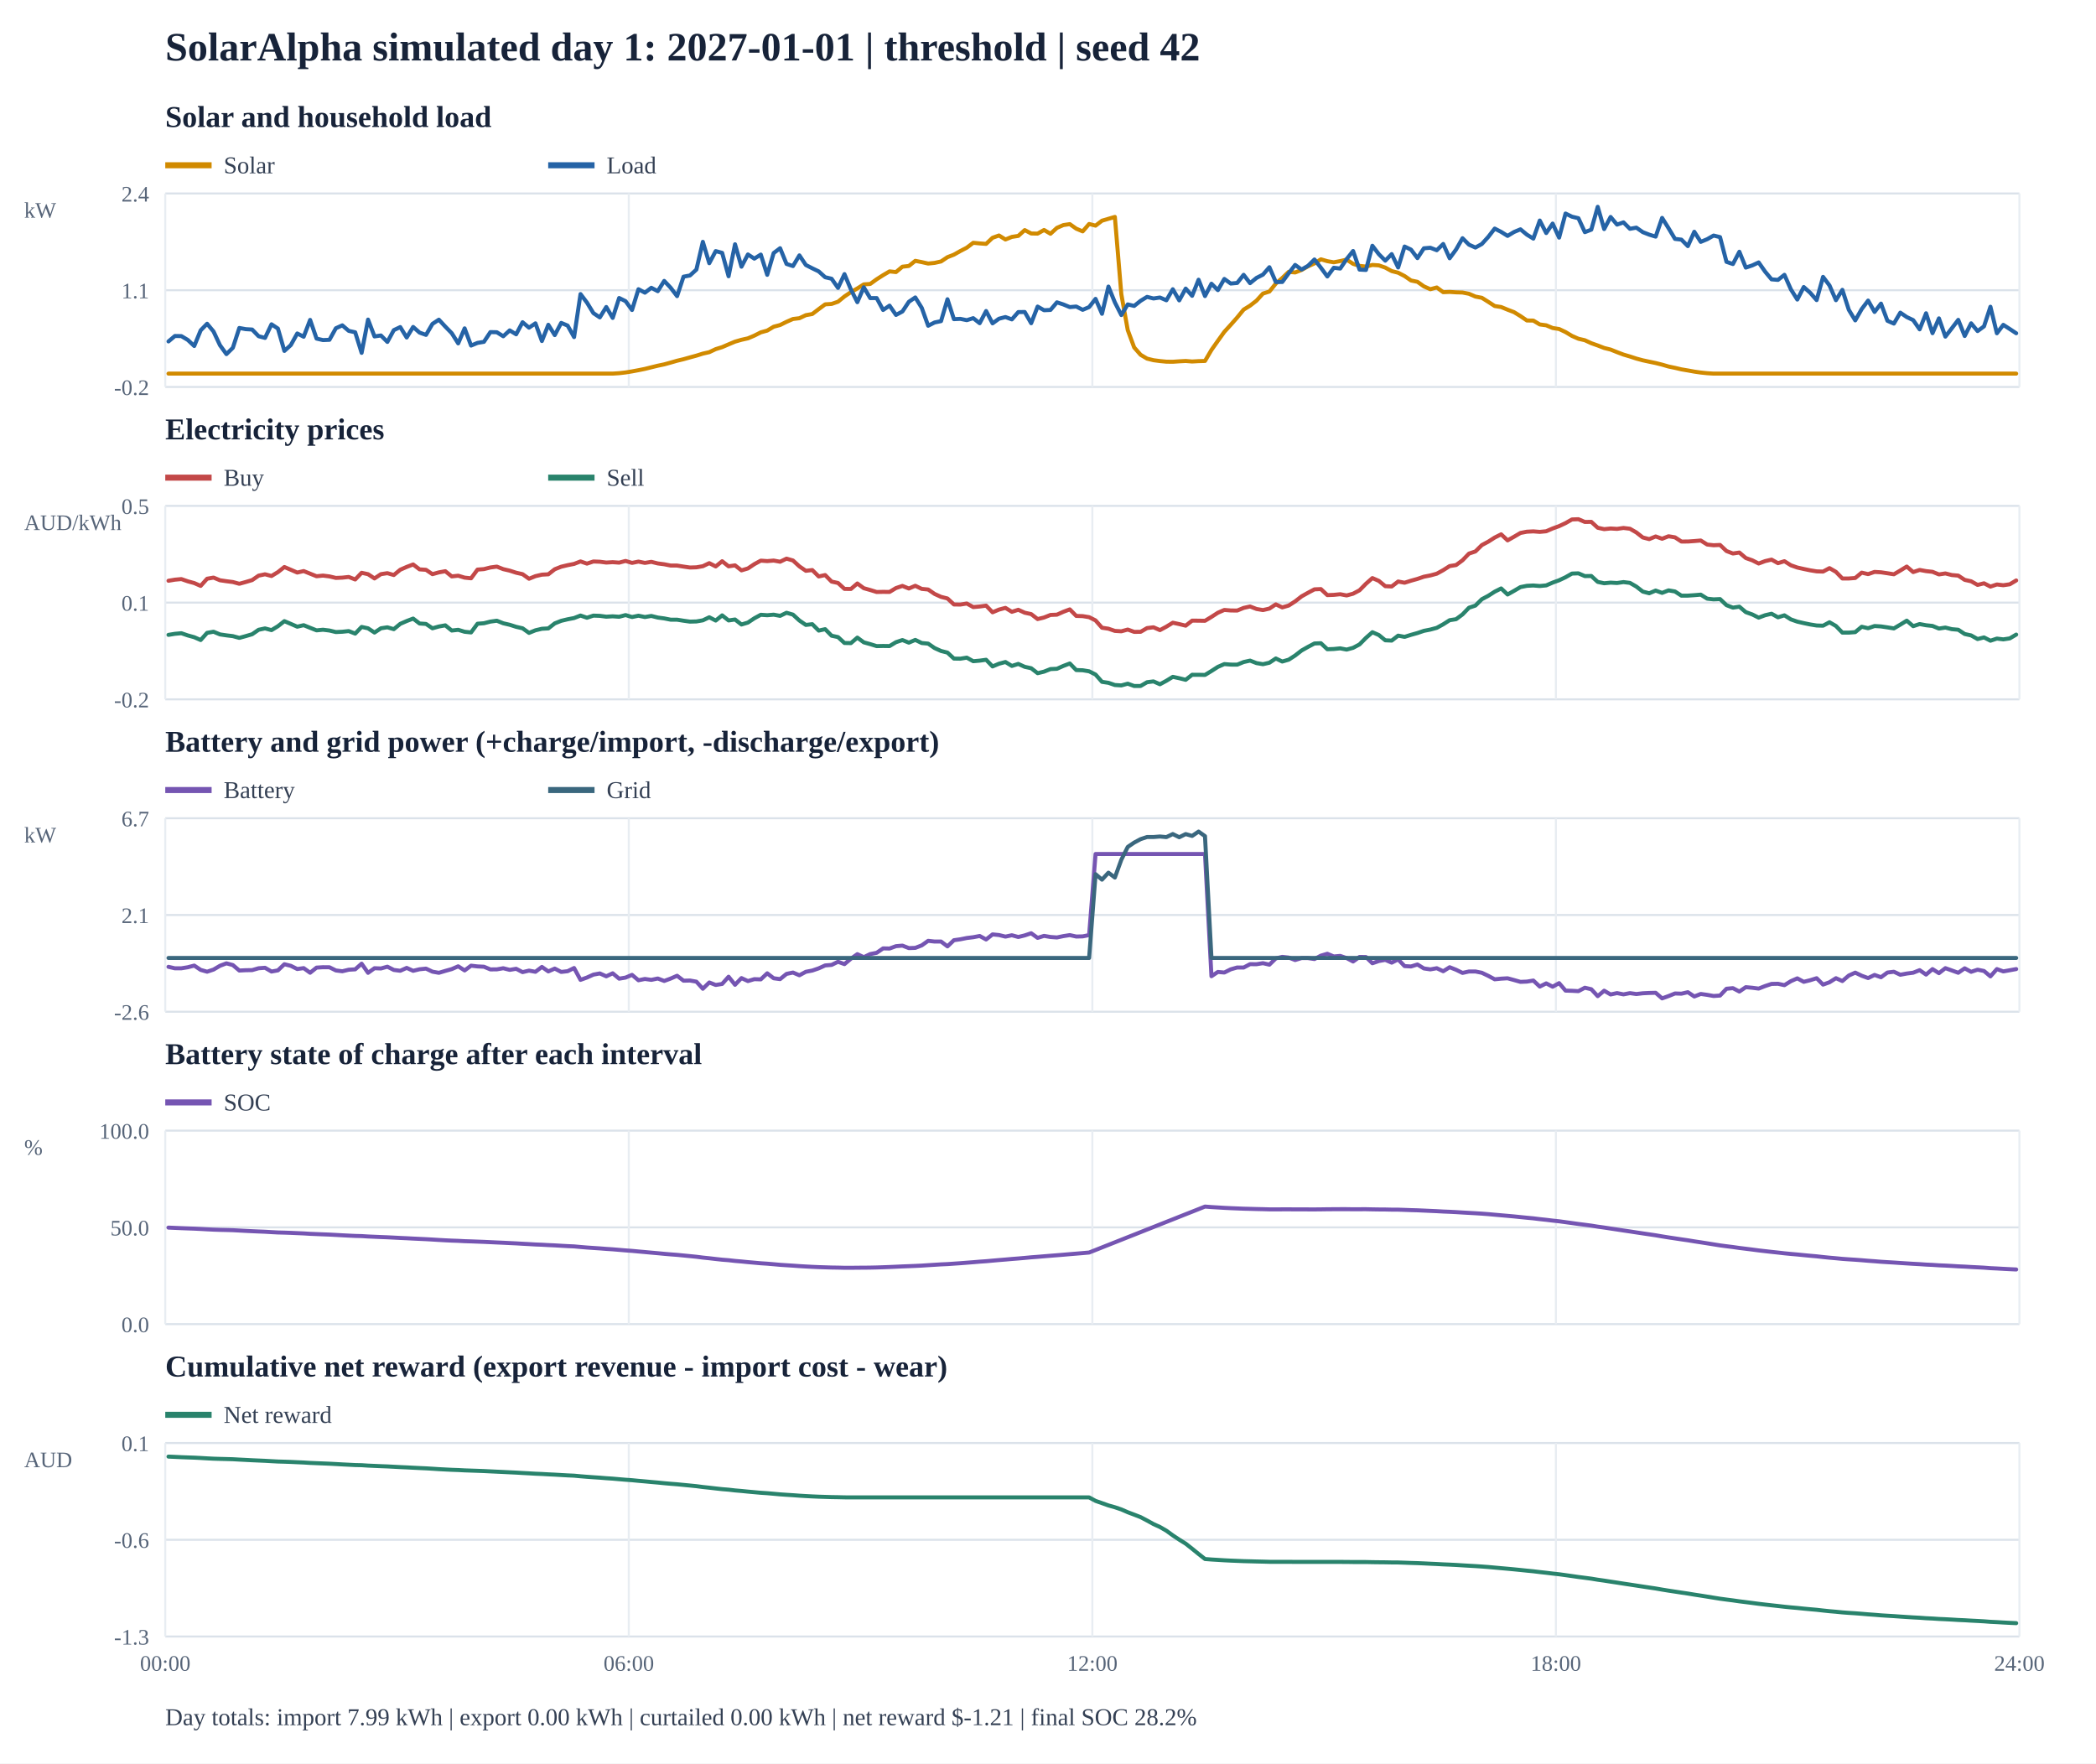
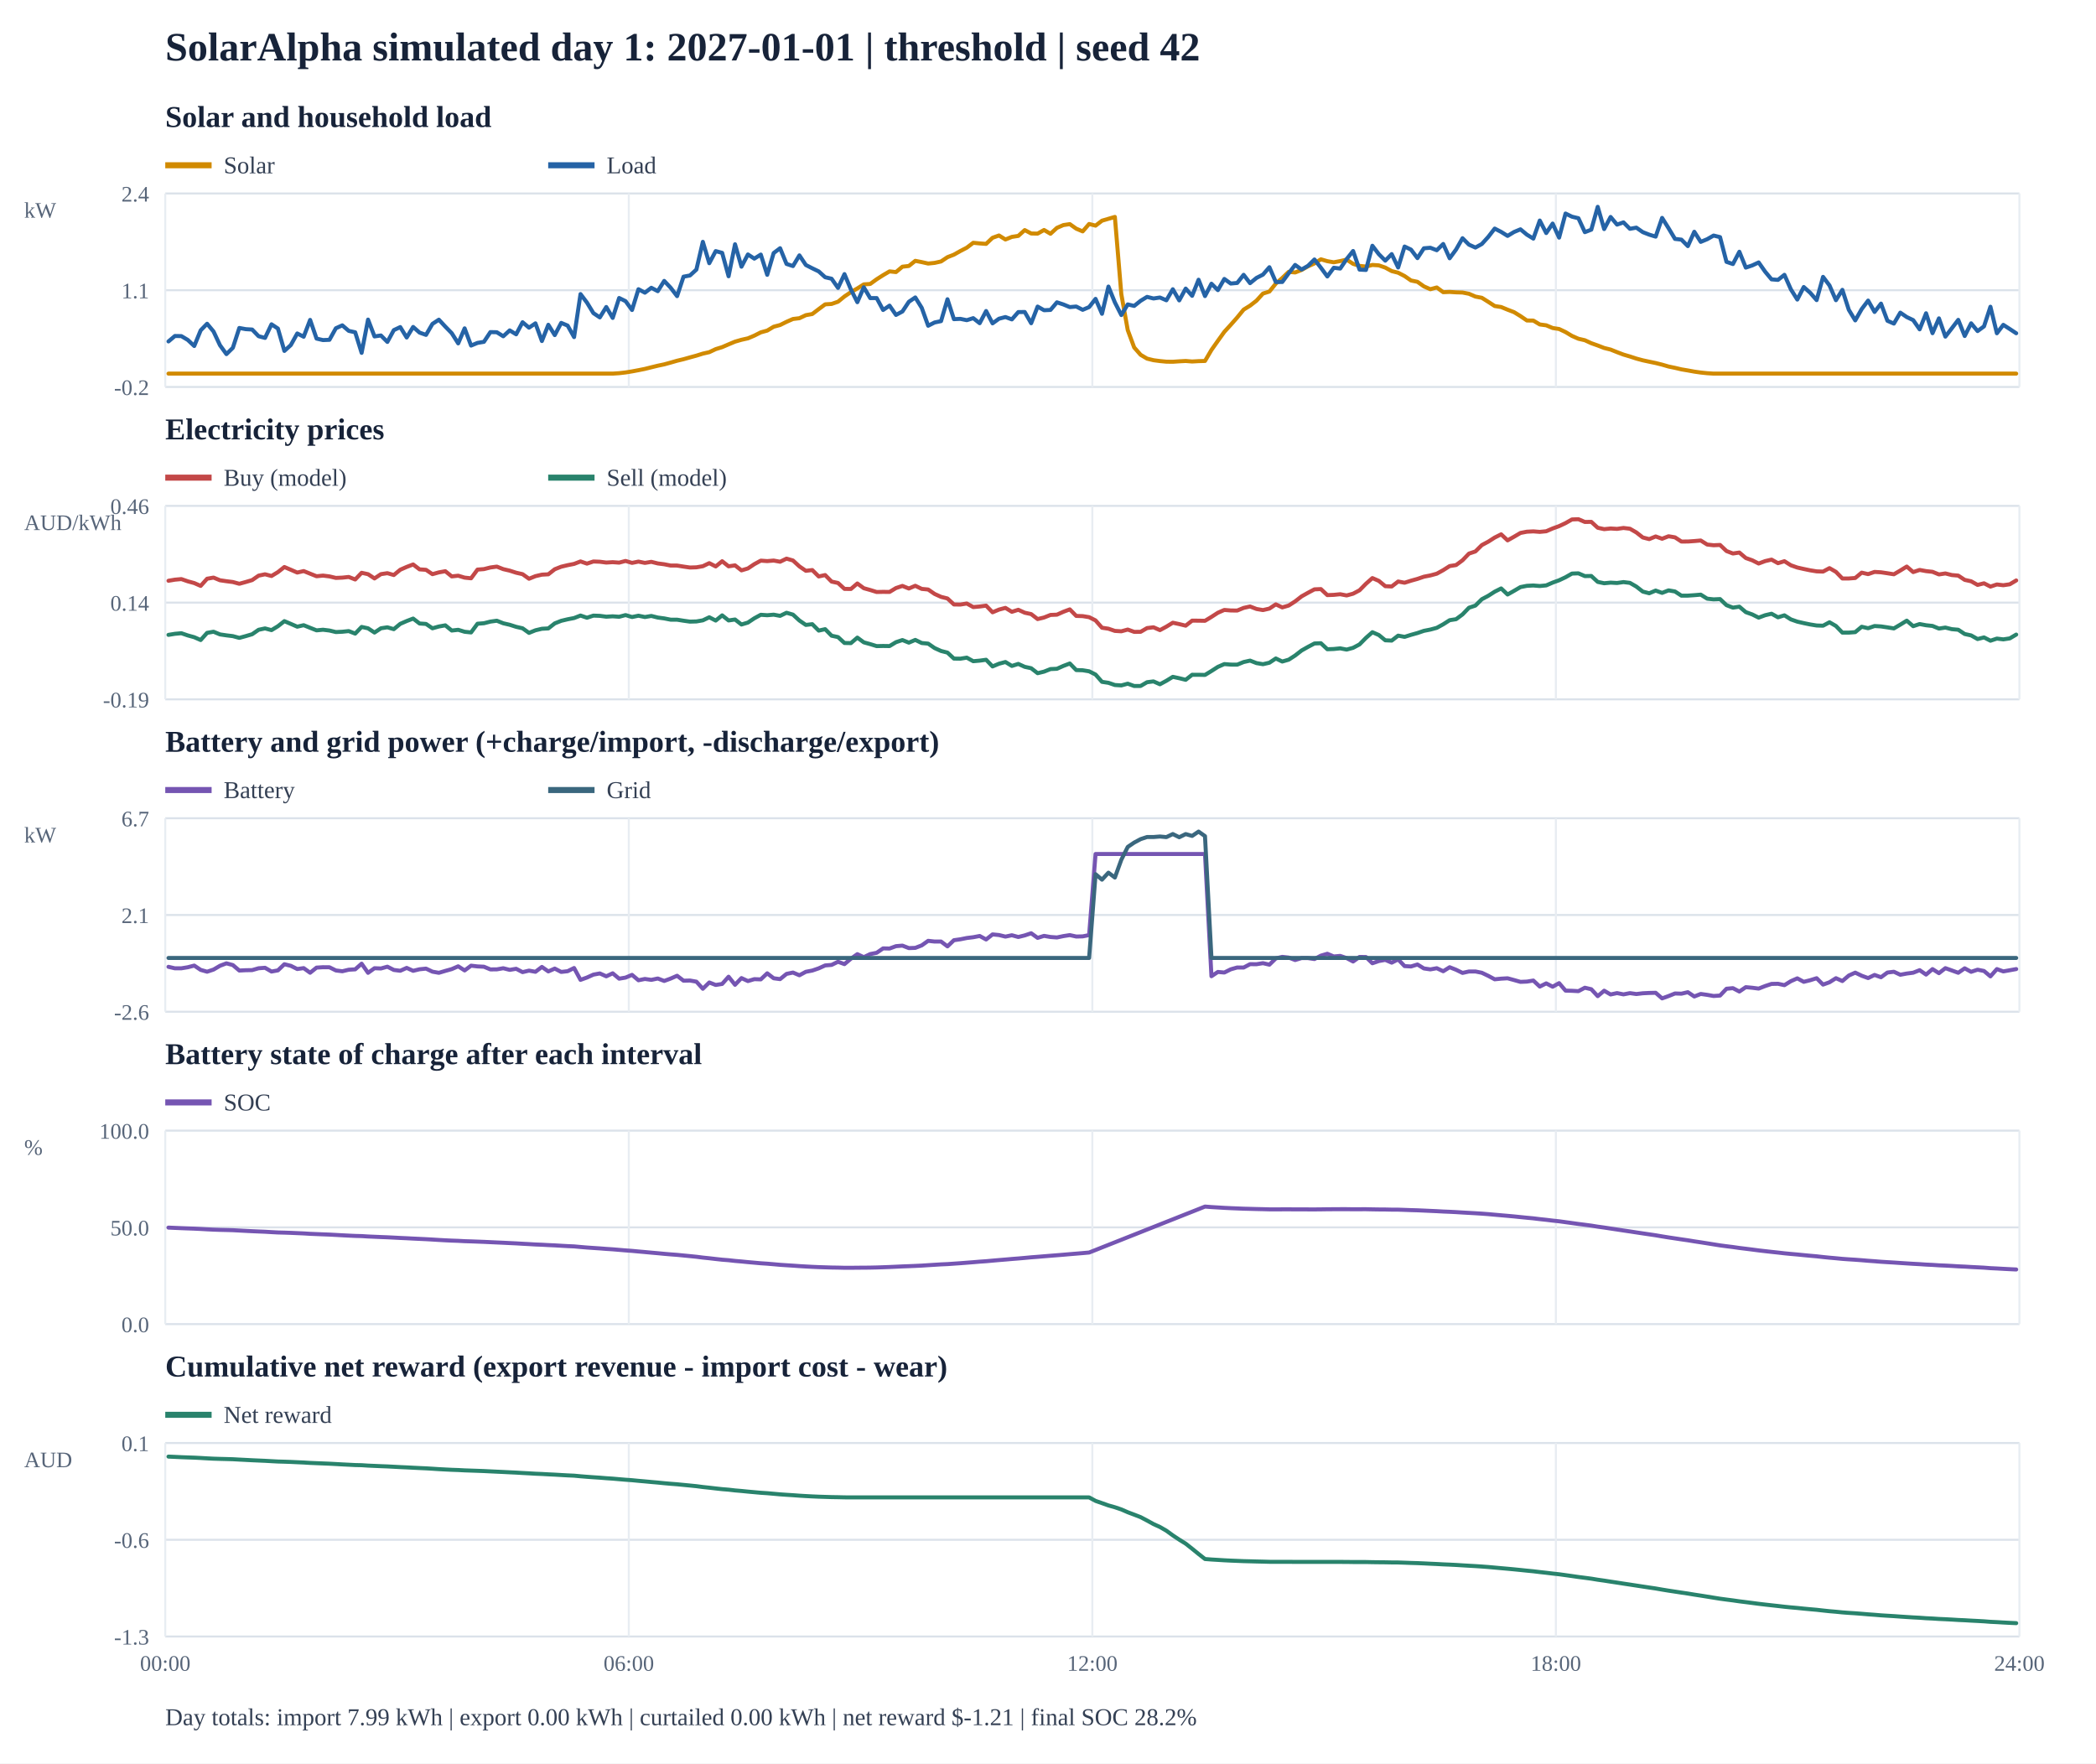
<svg xmlns="http://www.w3.org/2000/svg" viewBox="0 0 1040 875" width="1040" height="875" role="img" aria-label="One-day SolarAlpha simulation chart">
  <rect x="0" y="0" width="1040" height="875" fill="white" />
  <text x="82" y="30" font-size="20" font-weight="bold" fill="#172339">SolarAlpha simulated day 1: 2027-01-01 | threshold | seed 42</text>
  <text x="82" y="63" font-size="15" font-weight="bold" fill="#172339">Solar and household load</text>
  <line x1="82" y1="82" x2="105" y2="82" stroke="#d18a00" stroke-width="3" />
  <text x="111" y="86" font-size="12" fill="#344054">Solar</text>
  <line x1="272" y1="82" x2="295" y2="82" stroke="#2563a6" stroke-width="3" />
  <text x="301" y="86" font-size="12" fill="#344054">Load</text>
  <line x1="82" y1="96" x2="1002" y2="96" stroke="#dbe2ea" stroke-width="1" />
  <text x="74" y="100" text-anchor="end" font-size="11" fill="#576579">2.4</text>
  <line x1="82" y1="144.0" x2="1002" y2="144.0" stroke="#dbe2ea" stroke-width="1" />
  <text x="74" y="148.0" text-anchor="end" font-size="11" fill="#576579">1.1</text>
  <line x1="82" y1="192" x2="1002" y2="192" stroke="#dbe2ea" stroke-width="1" />
  <text x="74" y="196" text-anchor="end" font-size="11" fill="#576579">-0.2</text>
  <text x="12" y="108" font-size="11" fill="#576579">kW</text>
  <line x1="82.0" y1="96" x2="82.0" y2="192" stroke="#e8edf2" stroke-width="1" />
  <line x1="312.0" y1="96" x2="312.0" y2="192" stroke="#e8edf2" stroke-width="1" />
  <line x1="542.0" y1="96" x2="542.0" y2="192" stroke="#e8edf2" stroke-width="1" />
  <line x1="772.0" y1="96" x2="772.0" y2="192" stroke="#e8edf2" stroke-width="1" />
  <line x1="1002.0" y1="96" x2="1002.0" y2="192" stroke="#e8edf2" stroke-width="1" />
  <polyline points="83.60,185.38 86.79,185.38 89.99,185.38 93.18,185.38 96.38,185.38 99.57,185.38 102.76,185.38 105.96,185.38 109.15,185.38 112.35,185.38 115.54,185.38 118.74,185.38 121.93,185.38 125.12,185.38 128.32,185.38 131.51,185.38 134.71,185.38 137.90,185.38 141.10,185.38 144.29,185.38 147.49,185.38 150.68,185.38 153.88,185.38 157.07,185.38 160.26,185.38 163.46,185.38 166.65,185.38 169.85,185.38 173.04,185.38 176.24,185.38 179.43,185.38 182.62,185.38 185.82,185.38 189.01,185.38 192.21,185.38 195.40,185.38 198.60,185.38 201.79,185.38 204.99,185.38 208.18,185.38 211.38,185.38 214.57,185.38 217.76,185.38 220.96,185.38 224.15,185.38 227.35,185.38 230.54,185.38 233.74,185.38 236.93,185.38 240.12,185.38 243.32,185.38 246.51,185.38 249.71,185.38 252.90,185.38 256.10,185.38 259.29,185.38 262.49,185.38 265.68,185.38 268.88,185.38 272.07,185.38 275.26,185.38 278.46,185.38 281.65,185.38 284.85,185.38 288.04,185.38 291.24,185.38 294.43,185.38 297.62,185.38 300.82,185.38 304.01,185.38 307.21,185.17 310.40,184.80 313.60,184.28 316.79,183.68 319.99,183.04 323.18,182.24 326.38,181.46 329.57,180.79 332.76,179.91 335.96,178.99 339.15,178.23 342.35,177.33 345.54,176.46 348.74,175.46 351.93,174.74 355.12,173.23 358.32,172.24 361.51,170.86 364.71,169.52 367.90,168.60 371.10,167.88 374.29,166.53 377.49,164.91 380.68,164.03 383.88,162.12 387.07,161.27 390.26,159.68 393.46,158.28 396.65,157.89 399.85,156.38 403.04,155.81 406.24,153.37 409.43,151.01 412.62,150.81 415.82,149.70 419.01,147.10 422.21,144.95 425.40,143.11 428.60,141.11 431.79,140.89 434.99,138.56 438.18,136.53 441.38,134.65 444.57,135.00 447.76,132.33 450.96,131.97 454.15,129.42 457.35,130.05 460.54,130.77 463.74,130.44 466.93,129.73 470.12,127.60 473.32,126.35 476.51,124.55 479.71,122.89 482.90,120.47 486.10,120.78 489.29,121.01 492.49,117.98 495.68,116.84 498.88,118.83 502.07,117.54 505.26,117.05 508.46,114.16 511.65,115.85 514.85,115.92 518.04,114.11 521.24,115.99 524.43,113.06 527.62,111.68 530.82,111.20 534.01,113.46 537.21,114.81 540.40,111.13 543.60,111.96 546.79,109.50 549.99,108.56 553.18,107.63 556.38,145.96 559.57,163.79 562.76,172.40 565.96,176.05 569.15,177.94 572.35,178.73 575.54,179.15 578.74,179.46 581.93,179.50 585.12,179.28 588.32,179.11 591.51,179.37 594.71,179.19 597.90,179.10 601.10,173.64 604.29,169.12 607.49,164.66 610.68,161.16 613.88,157.53 617.07,153.63 620.26,151.66 623.46,149.18 626.65,145.66 629.85,144.66 633.04,140.71 636.24,137.94 639.43,134.88 642.62,135.19 645.82,133.95 649.01,132.14 652.21,130.70 655.40,128.66 658.60,129.59 661.79,130.15 664.99,129.54 668.18,128.80 671.38,130.91 674.57,131.92 677.76,132.27 680.96,131.46 684.15,131.67 687.35,132.78 690.54,134.51 693.74,135.32 696.93,136.97 700.12,139.17 703.32,139.83 706.51,142.09 709.71,143.51 712.90,142.63 716.10,144.98 719.29,144.84 722.49,145.05 725.68,145.14 728.88,145.77 732.07,147.15 735.26,147.76 738.46,149.77 741.65,151.84 744.85,152.34 748.04,153.66 751.24,154.88 754.43,156.84 757.62,159.02 760.82,159.07 764.01,160.99 767.21,161.41 770.40,162.75 773.60,163.25 776.79,164.76 779.99,166.68 783.18,168.08 786.38,168.82 789.57,170.29 792.76,171.42 795.96,172.66 799.15,173.45 802.35,174.73 805.54,175.94 808.74,176.88 811.93,177.92 815.12,178.78 818.32,179.47 821.51,180.13 824.71,180.93 827.90,181.86 831.10,182.52 834.29,183.27 837.49,183.81 840.68,184.39 843.88,184.85 847.07,185.18 850.26,185.38 853.46,185.38 856.65,185.38 859.85,185.38 863.04,185.38 866.24,185.38 869.43,185.38 872.62,185.38 875.82,185.38 879.01,185.38 882.21,185.38 885.40,185.38 888.60,185.38 891.79,185.38 894.99,185.38 898.18,185.38 901.38,185.38 904.57,185.38 907.76,185.38 910.96,185.38 914.15,185.38 917.35,185.38 920.54,185.38 923.74,185.38 926.93,185.38 930.12,185.38 933.32,185.38 936.51,185.38 939.71,185.38 942.90,185.38 946.10,185.38 949.29,185.38 952.49,185.38 955.68,185.38 958.88,185.38 962.07,185.38 965.26,185.38 968.46,185.38 971.65,185.38 974.85,185.38 978.04,185.38 981.24,185.38 984.43,185.38 987.62,185.38 990.82,185.38 994.01,185.38 997.21,185.38 1000.40,185.38" fill="none" stroke="#d18a00" stroke-width="2" stroke-linejoin="round" stroke-linecap="round" />
  <polyline points="83.60,169.41 86.79,166.71 89.99,166.77 93.18,168.67 96.38,171.68 99.57,163.91 102.76,160.64 105.96,164.49 109.15,171.30 112.35,175.71 115.54,172.57 118.74,162.73 121.93,163.32 125.12,163.51 128.32,166.83 131.51,167.66 134.71,160.91 137.90,163.02 141.10,174.12 144.29,171.23 147.49,165.46 150.68,167.08 153.88,158.73 157.07,168.00 160.26,168.74 163.46,168.61 166.65,162.87 169.85,161.43 173.04,164.17 176.24,164.87 179.43,175.08 182.62,158.58 185.82,166.93 189.01,166.45 192.21,169.66 195.40,163.80 198.60,162.29 201.79,167.47 204.99,162.22 208.18,165.03 211.38,166.17 214.57,160.71 217.76,158.62 220.96,162.06 224.15,165.32 227.35,170.38 230.54,162.92 233.74,171.47 236.93,170.14 240.12,169.61 243.32,164.78 246.51,164.85 249.71,166.86 252.90,163.93 256.10,165.88 259.29,159.88 262.49,162.59 265.68,160.44 268.88,169.22 272.07,161.14 275.26,166.27 278.46,160.21 281.65,161.55 284.85,167.26 288.04,145.91 291.24,150.14 294.43,155.36 297.62,157.49 300.82,152.32 304.01,157.75 307.21,147.86 310.40,149.43 313.60,153.82 316.79,143.50 319.99,145.22 323.18,142.79 326.38,144.47 329.57,139.38 332.76,142.76 335.96,146.94 339.15,137.28 342.35,136.68 345.54,133.76 348.74,119.99 351.93,130.60 355.12,124.59 358.32,125.46 361.51,137.08 364.71,121.20 367.90,132.33 371.10,126.25 374.29,128.33 377.49,126.31 380.68,136.36 383.88,125.55 387.07,123.16 390.26,130.96 393.46,132.02 396.65,126.71 399.85,131.49 403.04,133.12 406.24,134.66 409.43,137.56 412.62,138.30 415.82,142.85 419.01,136.01 422.21,143.62 425.40,149.94 428.60,142.54 431.79,147.92 434.99,147.89 438.18,153.81 441.38,151.65 444.57,156.26 447.76,154.56 450.96,149.74 454.15,147.58 457.35,152.74 460.54,161.63 463.74,160.00 466.93,159.34 470.12,148.49 473.32,158.36 476.51,158.21 479.71,158.87 482.90,157.86 486.10,160.37 489.29,154.32 492.49,160.44 495.68,158.14 498.88,157.31 502.07,158.48 505.26,154.84 508.46,154.81 511.65,160.38 514.85,152.12 518.04,153.93 521.24,153.78 524.43,150.01 527.62,151.06 530.82,152.38 534.01,152.09 537.21,153.73 540.40,152.37 543.60,148.29 546.79,155.70 549.99,142.19 553.18,150.04 556.38,156.32 559.57,151.04 562.76,151.80 565.96,149.25 569.15,147.30 572.35,148.10 575.54,147.62 578.74,149.00 581.93,143.52 585.12,149.05 588.32,143.19 591.51,146.78 594.71,138.80 597.90,146.91 601.10,140.77 604.29,143.95 607.49,138.41 610.68,140.69 613.88,140.39 617.07,136.36 620.26,140.50 623.46,137.89 626.65,136.27 629.85,132.58 633.04,139.94 636.24,139.92 639.43,135.59 642.62,131.45 645.82,133.74 649.01,131.90 652.21,128.75 655.40,132.83 658.60,137.18 661.79,132.86 664.99,133.25 668.18,128.56 671.38,124.53 674.57,133.77 677.76,133.95 680.96,121.94 684.15,126.11 687.35,129.32 690.54,126.08 693.74,132.73 696.93,122.33 700.12,123.85 703.32,128.08 706.51,123.20 709.71,122.93 712.90,124.16 716.10,121.06 719.29,128.15 722.49,123.79 725.68,118.20 728.88,121.40 732.07,122.83 735.26,121.07 738.46,117.53 741.65,113.41 744.85,115.06 748.04,117.05 751.24,115.11 754.43,113.78 757.62,116.43 760.82,118.39 764.01,109.42 767.21,115.64 770.40,110.93 773.60,117.91 776.79,105.95 779.99,107.52 783.18,108.27 786.38,115.19 789.57,113.96 792.76,102.62 795.96,113.66 799.15,107.65 802.35,111.45 805.54,110.33 808.74,113.53 811.93,112.95 815.12,115.18 818.32,116.43 821.51,117.41 824.71,108.11 827.90,113.21 831.10,118.54 834.29,118.90 837.49,122.12 840.68,114.99 843.88,120.01 847.07,118.69 850.26,116.87 853.46,117.66 856.65,129.92 859.85,131.01 863.04,124.91 866.24,132.78 869.43,131.70 872.62,130.21 875.82,134.78 879.01,138.61 882.21,138.88 885.40,136.36 888.60,143.56 891.79,148.64 894.99,142.41 898.18,145.26 901.38,148.91 904.57,137.38 907.76,141.62 910.96,148.95 914.15,143.82 917.35,153.73 920.54,158.97 923.74,153.36 926.93,149.14 930.12,154.78 933.32,150.65 936.51,159.16 939.71,160.56 942.90,155.13 946.10,157.32 949.29,158.83 952.49,163.41 955.68,155.44 958.88,165.32 962.07,157.96 965.26,167.03 968.46,162.89 971.65,158.71 974.85,166.72 978.04,160.42 981.24,164.28 984.43,161.94 987.62,152.20 990.82,165.36 994.01,161.18 997.21,163.25 1000.40,165.35" fill="none" stroke="#2563a6" stroke-width="2" stroke-linejoin="round" stroke-linecap="round" />
  <text x="82" y="218" font-size="15" font-weight="bold" fill="#172339">Electricity prices</text>
  <line x1="82" y1="237" x2="105" y2="237" stroke="#c34848" stroke-width="3" />
-   <text x="111" y="241" font-size="12" fill="#344054">Buy</text>
+   <text x="111" y="241" font-size="12" fill="#344054">Buy (model)</text>
  <line x1="272" y1="237" x2="295" y2="237" stroke="#29836c" stroke-width="3" />
-   <text x="301" y="241" font-size="12" fill="#344054">Sell</text>
+   <text x="301" y="241" font-size="12" fill="#344054">Sell (model)</text>
  <line x1="82" y1="251" x2="1002" y2="251" stroke="#dbe2ea" stroke-width="1" />
-   <text x="74" y="255" text-anchor="end" font-size="11" fill="#576579">0.5</text>
+   <text x="74" y="255" text-anchor="end" font-size="11" fill="#576579">0.46</text>
  <line x1="82" y1="299.0" x2="1002" y2="299.0" stroke="#dbe2ea" stroke-width="1" />
-   <text x="74" y="303.0" text-anchor="end" font-size="11" fill="#576579">0.1</text>
+   <text x="74" y="303.0" text-anchor="end" font-size="11" fill="#576579">0.14</text>
  <line x1="82" y1="347" x2="1002" y2="347" stroke="#dbe2ea" stroke-width="1" />
-   <text x="74" y="351" text-anchor="end" font-size="11" fill="#576579">-0.2</text>
+   <text x="74" y="351" text-anchor="end" font-size="11" fill="#576579">-0.19</text>
  <text x="12" y="263" font-size="11" fill="#576579">AUD/kWh</text>
  <line x1="82.0" y1="251" x2="82.0" y2="347" stroke="#e8edf2" stroke-width="1" />
  <line x1="312.0" y1="251" x2="312.0" y2="347" stroke="#e8edf2" stroke-width="1" />
  <line x1="542.0" y1="251" x2="542.0" y2="347" stroke="#e8edf2" stroke-width="1" />
  <line x1="772.0" y1="251" x2="772.0" y2="347" stroke="#e8edf2" stroke-width="1" />
  <line x1="1002.0" y1="251" x2="1002.0" y2="347" stroke="#e8edf2" stroke-width="1" />
  <polyline points="83.60,288.16 86.79,287.62 89.99,287.33 93.18,288.44 96.38,289.31 99.57,290.71 102.76,287.15 105.96,286.59 109.15,287.92 112.35,288.39 115.54,288.79 118.74,289.66 121.93,288.78 125.12,287.83 128.32,285.62 131.51,284.95 134.71,285.80 137.90,283.87 141.10,281.34 144.29,282.70 147.49,284.09 150.68,283.35 153.88,284.65 157.07,285.92 160.26,285.60 163.46,286.00 166.65,286.75 169.85,286.61 173.04,286.27 176.24,287.53 179.43,284.21 182.62,284.90 185.82,287.01 189.01,284.88 192.21,284.40 195.40,285.32 198.60,282.69 201.79,281.29 204.99,280.07 208.18,282.51 211.38,282.73 214.57,284.89 217.76,284.00 220.96,283.42 224.15,286.00 227.35,285.65 230.54,286.61 233.74,286.94 236.93,282.62 240.12,282.38 243.32,281.57 246.51,281.14 249.71,282.40 252.90,283.14 256.10,284.17 259.29,284.89 262.49,287.17 265.68,285.88 268.88,285.13 272.07,284.96 275.26,282.45 278.46,281.19 281.65,280.43 284.85,279.80 288.04,278.57 291.24,279.66 294.43,278.60 297.62,278.72 300.82,279.13 304.01,278.94 307.21,279.17 310.40,278.33 313.60,279.30 316.79,278.65 319.99,279.30 323.18,278.77 326.38,279.57 329.57,279.98 332.76,280.61 335.96,280.62 339.15,281.13 342.35,281.59 345.54,281.49 348.74,280.94 351.93,279.42 355.12,281.06 358.32,278.47 361.51,281.00 364.71,280.52 367.90,283.01 371.10,282.05 374.29,279.92 377.49,278.18 380.68,278.41 383.88,278.14 387.07,278.72 390.26,277.18 393.46,278.10 396.65,281.03 399.85,283.22 403.04,282.85 406.24,286.03 409.43,285.33 412.62,288.57 415.82,289.26 419.01,292.19 422.21,292.24 425.40,289.51 428.60,291.86 431.79,292.75 434.99,293.74 438.18,293.67 441.38,293.71 444.57,291.78 447.76,290.72 450.96,292.01 454.15,290.65 457.35,292.20 460.54,292.50 463.74,294.70 466.93,296.15 470.12,296.95 473.32,299.92 476.51,299.97 479.71,299.45 482.90,301.22 486.10,300.94 489.29,300.51 492.49,303.81 495.68,302.47 498.88,301.62 502.07,303.57 505.26,302.56 508.46,304.02 511.65,304.70 514.85,307.17 518.04,306.39 521.24,305.12 524.43,304.99 527.62,303.56 530.82,302.36 534.01,305.61 537.21,305.71 540.40,306.23 543.60,307.84 546.79,311.47 549.99,311.95 553.18,313.04 556.38,313.24 559.57,312.37 562.76,313.52 565.96,313.50 569.15,311.64 572.35,311.25 575.54,312.66 578.74,310.93 581.93,308.98 585.12,309.66 588.32,310.45 591.51,307.95 594.71,307.97 597.90,308.03 601.10,306.09 604.29,304.03 607.49,302.64 610.68,302.90 613.88,302.94 617.07,301.63 620.26,300.92 623.46,302.16 626.65,302.71 629.85,301.97 633.04,299.87 636.24,301.38 639.43,300.46 642.62,298.40 645.82,295.91 649.01,294.12 652.21,292.42 655.40,292.29 658.60,295.28 661.79,295.16 664.99,294.84 668.18,295.45 671.38,294.58 674.57,292.89 677.76,289.65 680.96,286.83 684.15,288.22 687.35,290.85 690.54,291.00 693.74,288.53 696.93,289.14 700.12,288.13 703.32,287.24 706.51,286.15 709.71,285.52 712.90,284.66 716.10,282.90 719.29,280.87 722.49,280.37 725.68,278.00 728.88,274.68 732.07,273.62 735.26,270.46 738.46,268.76 741.65,266.72 744.85,265.12 748.04,268.12 751.24,266.32 754.43,264.44 757.62,263.82 760.82,263.66 764.01,263.91 767.21,263.60 770.40,262.22 773.60,261.06 776.79,259.56 779.99,257.74 783.18,257.62 786.38,258.99 789.57,258.93 792.76,261.86 795.96,262.55 799.15,262.23 802.35,262.42 805.54,261.97 808.74,262.35 811.93,264.19 815.12,266.68 818.32,267.50 821.51,266.18 824.71,267.32 827.90,266.08 831.10,266.62 834.29,268.70 837.49,268.69 840.68,268.47 843.88,268.19 847.07,270.19 850.26,270.54 853.46,270.40 856.65,273.41 859.85,274.64 863.04,274.16 866.24,276.88 869.43,278.01 872.62,279.61 875.82,278.41 879.01,277.67 882.21,279.44 885.40,278.45 888.60,280.48 891.79,281.60 894.99,282.32 898.18,282.98 901.38,283.50 904.57,283.61 907.76,281.89 910.96,283.74 914.15,287.03 917.35,287.03 920.54,286.79 923.74,284.13 926.93,284.87 930.12,283.77 933.32,283.96 936.51,284.44 939.71,284.95 942.90,283.08 946.10,281.11 949.29,283.85 952.49,282.79 955.68,283.38 958.88,283.72 962.07,285.02 965.26,284.53 968.46,285.33 971.65,285.60 974.85,287.72 978.04,288.42 981.24,290.22 984.43,289.42 987.62,291.06 990.82,290.00 994.01,290.38 997.21,289.91 1000.40,288.01" fill="none" stroke="#c34848" stroke-width="2" stroke-linejoin="round" stroke-linecap="round" />
  <polyline points="83.60,315.01 86.79,314.48 89.99,314.19 93.18,315.29 96.38,316.17 99.57,317.57 102.76,314.01 105.96,313.45 109.15,314.78 112.35,315.25 115.54,315.64 118.74,316.51 121.93,315.63 125.12,314.69 128.32,312.48 131.51,311.81 134.71,312.66 137.90,310.72 141.10,308.20 144.29,309.56 147.49,310.95 150.68,310.21 153.88,311.51 157.07,312.77 160.26,312.46 163.46,312.85 166.65,313.61 169.85,313.46 173.04,313.13 176.24,314.39 179.43,311.07 182.62,311.76 185.82,313.86 189.01,311.74 192.21,311.26 195.40,312.18 198.60,309.54 201.79,308.15 204.99,306.92 208.18,309.37 211.38,309.58 214.57,311.75 217.76,310.86 220.96,310.28 224.15,312.86 227.35,312.50 230.54,313.47 233.74,313.80 236.93,309.48 240.12,309.24 243.32,308.43 246.51,307.99 249.71,309.26 252.90,310.00 256.10,311.02 259.29,311.75 262.49,314.03 265.68,312.74 268.88,311.98 272.07,311.81 275.26,309.31 278.46,308.04 281.65,307.28 284.85,306.66 288.04,305.42 291.24,306.51 294.43,305.46 297.62,305.57 300.82,305.99 304.01,305.80 307.21,306.03 310.40,305.19 313.60,306.16 316.79,305.50 319.99,306.16 323.18,305.62 326.38,306.42 329.57,306.84 332.76,307.47 335.96,307.48 339.15,307.99 342.35,308.44 345.54,308.35 348.74,307.80 351.93,306.28 355.12,307.91 358.32,305.33 361.51,307.86 364.71,307.38 367.90,309.87 371.10,308.91 374.29,306.78 377.49,305.04 380.68,305.27 383.88,304.99 387.07,305.58 390.26,304.04 393.46,304.96 396.65,307.89 399.85,310.08 403.04,309.70 406.24,312.89 409.43,312.18 412.62,315.43 415.82,316.11 419.01,319.04 422.21,319.10 425.40,316.37 428.60,318.72 431.79,319.60 434.99,320.59 438.18,320.52 441.38,320.57 444.57,318.64 447.76,317.58 450.96,318.87 454.15,317.51 457.35,319.06 460.54,319.35 463.74,321.56 466.93,323.00 470.12,323.81 473.32,326.78 476.51,326.83 479.71,326.31 482.90,328.08 486.10,327.80 489.29,327.36 492.49,330.67 495.68,329.33 498.88,328.47 502.07,330.43 505.26,329.42 508.46,330.87 511.65,331.56 514.85,334.03 518.04,333.25 521.24,331.98 524.43,331.84 527.62,330.42 530.82,329.21 534.01,332.47 537.21,332.57 540.40,333.09 543.60,334.70 546.79,338.32 549.99,338.80 553.18,339.89 556.38,340.09 559.57,339.23 562.76,340.38 565.96,340.36 569.15,338.50 572.35,338.10 575.54,339.52 578.74,337.79 581.93,335.83 585.12,336.52 588.32,337.31 591.51,334.81 594.71,334.82 597.90,334.89 601.10,332.94 604.29,330.89 607.49,329.50 610.68,329.76 613.88,329.79 617.07,328.49 620.26,327.78 623.46,329.02 626.65,329.56 629.85,328.83 633.04,326.72 636.24,328.24 639.43,327.32 642.62,325.26 645.82,322.77 649.01,320.97 652.21,319.28 655.40,319.15 658.60,322.14 661.79,322.02 664.99,321.70 668.18,322.31 671.38,321.44 674.57,319.74 677.76,316.51 680.96,313.69 684.15,315.08 687.35,317.70 690.54,317.85 693.74,315.39 696.93,316.00 700.12,314.99 703.32,314.10 706.51,313.01 709.71,312.38 712.90,311.52 716.10,309.76 719.29,307.73 722.49,307.23 725.68,304.86 728.88,301.54 732.07,300.48 735.26,297.32 738.46,295.62 741.65,293.58 744.85,291.97 748.04,294.98 751.24,293.17 754.43,291.30 757.62,290.67 760.82,290.51 764.01,290.77 767.21,290.46 770.40,289.08 773.60,287.92 776.79,286.42 779.99,284.60 783.18,284.48 786.38,285.85 789.57,285.79 792.76,288.72 795.96,289.40 799.15,289.09 802.35,289.27 805.54,288.82 808.74,289.21 811.93,291.05 815.12,293.53 818.32,294.36 821.51,293.03 824.71,294.18 827.90,292.93 831.10,293.48 834.29,295.56 837.49,295.54 840.68,295.32 843.88,295.05 847.07,297.05 850.26,297.39 853.46,297.25 856.65,300.27 859.85,301.50 863.04,301.02 866.24,303.73 869.43,304.87 872.62,306.46 875.82,305.27 879.01,304.52 882.21,306.30 885.40,305.31 888.60,307.33 891.79,308.45 894.99,309.18 898.18,309.84 901.38,310.36 904.57,310.46 907.76,308.75 910.96,310.60 914.15,313.89 917.35,313.89 920.54,313.65 923.74,310.98 926.93,311.72 930.12,310.62 933.32,310.82 936.51,311.29 939.71,311.81 942.90,309.93 946.10,307.96 949.29,310.70 952.49,309.64 955.68,310.24 958.88,310.58 962.07,311.88 965.26,311.39 968.46,312.18 971.65,312.46 974.85,314.58 978.04,315.28 981.24,317.08 984.43,316.27 987.62,317.91 990.82,316.85 994.01,317.24 997.21,316.76 1000.40,314.87" fill="none" stroke="#29836c" stroke-width="2" stroke-linejoin="round" stroke-linecap="round" />
  <text x="82" y="373" font-size="15" font-weight="bold" fill="#172339">Battery and grid power (+charge/import, -discharge/export)</text>
  <line x1="82" y1="392" x2="105" y2="392" stroke="#7555b2" stroke-width="3" />
  <text x="111" y="396" font-size="12" fill="#344054">Battery</text>
  <line x1="272" y1="392" x2="295" y2="392" stroke="#3a677e" stroke-width="3" />
  <text x="301" y="396" font-size="12" fill="#344054">Grid</text>
  <line x1="82" y1="406" x2="1002" y2="406" stroke="#dbe2ea" stroke-width="1" />
  <text x="74" y="410" text-anchor="end" font-size="11" fill="#576579">6.7</text>
  <line x1="82" y1="454.0" x2="1002" y2="454.0" stroke="#dbe2ea" stroke-width="1" />
  <text x="74" y="458.0" text-anchor="end" font-size="11" fill="#576579">2.1</text>
  <line x1="82" y1="502" x2="1002" y2="502" stroke="#dbe2ea" stroke-width="1" />
  <text x="74" y="506" text-anchor="end" font-size="11" fill="#576579">-2.6</text>
  <text x="12" y="418" font-size="11" fill="#576579">kW</text>
  <line x1="82.0" y1="406" x2="82.0" y2="502" stroke="#e8edf2" stroke-width="1" />
  <line x1="312.0" y1="406" x2="312.0" y2="502" stroke="#e8edf2" stroke-width="1" />
  <line x1="542.0" y1="406" x2="542.0" y2="502" stroke="#e8edf2" stroke-width="1" />
  <line x1="772.0" y1="406" x2="772.0" y2="502" stroke="#e8edf2" stroke-width="1" />
  <line x1="1002.0" y1="406" x2="1002.0" y2="502" stroke="#e8edf2" stroke-width="1" />
  <polyline points="83.60,479.72 86.79,480.46 89.99,480.45 93.18,479.93 96.38,479.10 99.57,481.24 102.76,482.14 105.96,481.08 109.15,479.20 112.35,477.99 115.54,478.85 118.74,481.56 121.93,481.40 125.12,481.35 128.32,480.43 131.51,480.20 134.71,482.06 137.90,481.48 141.10,478.43 144.29,479.22 147.49,480.81 150.68,480.36 153.88,482.66 157.07,480.11 160.26,479.91 163.46,479.94 166.65,481.52 169.85,481.92 173.04,481.16 176.24,480.97 179.43,478.16 182.62,482.70 185.82,480.41 189.01,480.54 192.21,479.65 195.40,481.27 198.60,481.68 201.79,480.25 204.99,481.70 208.18,480.93 211.38,480.61 214.57,482.12 217.76,482.69 220.96,481.74 224.15,480.85 227.35,479.46 230.54,481.51 233.74,479.15 236.93,479.52 240.12,479.67 243.32,481.00 246.51,480.98 249.71,480.42 252.90,481.23 256.10,480.69 259.29,482.35 262.49,481.60 265.68,482.19 268.88,479.77 272.07,482.00 275.26,480.59 278.46,482.25 281.65,481.89 284.85,480.31 288.04,486.19 291.24,485.03 294.43,483.59 297.62,483.00 300.82,484.43 304.01,482.93 307.21,485.60 310.40,485.06 313.60,483.71 316.79,486.39 319.99,485.74 323.18,486.19 326.38,485.51 329.57,486.73 332.76,485.55 335.96,484.15 339.15,486.60 342.35,486.52 345.54,487.08 348.74,490.60 351.93,487.48 355.12,488.72 358.32,488.21 361.51,484.63 364.71,488.63 367.90,485.31 371.10,486.79 374.29,485.84 377.49,485.95 380.68,482.94 383.88,485.40 387.07,485.82 390.26,483.23 393.46,482.56 396.65,483.91 399.85,482.18 403.04,481.57 406.24,480.47 409.43,479.03 412.62,478.77 415.82,477.21 419.01,478.38 422.21,475.69 425.40,473.44 428.60,474.93 431.79,473.39 434.99,472.76 438.18,470.57 441.38,470.64 444.57,469.47 447.76,469.20 450.96,470.43 454.15,470.32 457.35,469.08 460.54,466.82 463.74,467.18 466.93,467.17 470.12,469.57 473.32,466.51 476.51,466.06 479.71,465.42 482.90,465.03 486.10,464.42 489.29,466.15 492.49,463.63 495.68,463.95 498.88,464.73 502.07,464.05 505.26,464.92 508.46,464.13 511.65,463.06 514.85,465.36 518.04,464.36 521.24,464.92 524.43,465.15 527.62,464.48 530.82,463.98 534.01,464.69 537.21,464.61 540.40,463.97 543.60,423.74 546.79,423.74 549.99,423.74 553.18,423.74 556.38,423.74 559.57,423.74 562.76,423.74 565.96,423.74 569.15,423.74 572.35,423.74 575.54,423.74 578.74,423.74 581.93,423.74 585.12,423.74 588.32,423.74 591.51,423.74 594.71,423.74 597.90,423.74 601.10,484.38 604.29,482.26 607.49,482.55 610.68,480.96 613.88,480.05 617.07,480.08 620.26,478.40 623.46,478.43 626.65,477.91 629.85,478.65 633.04,475.54 636.24,474.78 639.43,475.13 642.62,476.35 645.82,475.38 649.01,475.39 652.21,475.86 655.40,474.18 658.60,473.24 661.79,474.58 664.99,474.30 668.18,475.39 671.38,477.08 674.57,474.81 677.76,474.86 680.96,477.95 684.15,476.85 687.35,476.28 690.54,477.65 693.74,476.04 696.93,479.36 700.12,479.54 703.32,478.56 706.51,480.52 709.71,480.99 712.90,480.41 716.10,481.91 719.29,479.92 722.49,481.18 725.68,482.74 728.88,482.03 732.07,482.02 735.26,482.67 738.46,484.20 741.65,485.91 744.85,485.59 748.04,485.41 751.24,486.28 754.43,487.18 757.62,487.05 760.82,486.53 764.01,489.52 767.21,487.93 770.40,489.59 773.60,487.81 776.79,491.52 779.99,491.62 783.18,491.79 786.38,490.09 789.57,490.84 792.76,494.27 795.96,491.57 799.15,493.44 802.35,492.75 805.54,493.39 808.74,492.77 811.93,493.22 815.12,492.84 818.32,492.68 821.51,492.60 824.71,495.38 827.90,494.23 831.10,492.94 834.29,493.05 837.49,492.31 840.68,494.44 843.88,493.18 847.07,493.63 850.26,494.19 853.46,493.97 856.65,490.60 859.85,490.30 863.04,491.98 866.24,489.81 869.43,490.11 872.62,490.52 875.82,489.26 879.01,488.20 882.21,488.13 885.40,488.82 888.60,486.84 891.79,485.44 894.99,487.16 898.18,486.37 901.38,485.37 904.57,488.54 907.76,487.38 910.96,485.36 914.15,486.77 917.35,484.04 920.54,482.60 923.74,484.14 926.93,485.30 930.12,483.75 933.32,484.89 936.51,482.55 939.71,482.16 942.90,483.65 946.10,483.05 949.29,482.64 952.49,481.38 955.68,483.57 958.88,480.85 962.07,482.87 965.26,480.38 968.46,481.52 971.65,482.67 974.85,480.46 978.04,482.20 981.24,481.14 984.43,481.78 987.62,484.46 990.82,480.84 994.01,481.99 997.21,481.42 1000.40,480.84" fill="none" stroke="#7555b2" stroke-width="2" stroke-linejoin="round" stroke-linecap="round" />
  <polyline points="83.60,475.32 86.79,475.32 89.99,475.32 93.18,475.32 96.38,475.32 99.57,475.32 102.76,475.32 105.96,475.32 109.15,475.32 112.35,475.32 115.54,475.32 118.74,475.32 121.93,475.32 125.12,475.32 128.32,475.32 131.51,475.32 134.71,475.32 137.90,475.32 141.10,475.32 144.29,475.32 147.49,475.32 150.68,475.32 153.88,475.32 157.07,475.32 160.26,475.32 163.46,475.32 166.65,475.32 169.85,475.32 173.04,475.32 176.24,475.32 179.43,475.32 182.62,475.32 185.82,475.32 189.01,475.32 192.21,475.32 195.40,475.32 198.60,475.32 201.79,475.32 204.99,475.32 208.18,475.32 211.38,475.32 214.57,475.32 217.76,475.32 220.96,475.32 224.15,475.32 227.35,475.32 230.54,475.32 233.74,475.32 236.93,475.32 240.12,475.32 243.32,475.32 246.51,475.32 249.71,475.32 252.90,475.32 256.10,475.32 259.29,475.32 262.49,475.32 265.68,475.32 268.88,475.32 272.07,475.32 275.26,475.32 278.46,475.32 281.65,475.32 284.85,475.32 288.04,475.32 291.24,475.32 294.43,475.32 297.62,475.32 300.82,475.32 304.01,475.32 307.21,475.32 310.40,475.32 313.60,475.32 316.79,475.32 319.99,475.32 323.18,475.32 326.38,475.32 329.57,475.32 332.76,475.32 335.96,475.32 339.15,475.32 342.35,475.32 345.54,475.32 348.74,475.32 351.93,475.32 355.12,475.32 358.32,475.32 361.51,475.32 364.71,475.32 367.90,475.32 371.10,475.32 374.29,475.32 377.49,475.32 380.68,475.32 383.88,475.32 387.07,475.32 390.26,475.32 393.46,475.32 396.65,475.32 399.85,475.32 403.04,475.32 406.24,475.32 409.43,475.32 412.62,475.32 415.82,475.32 419.01,475.32 422.21,475.32 425.40,475.32 428.60,475.32 431.79,475.32 434.99,475.32 438.18,475.32 441.38,475.32 444.57,475.32 447.76,475.32 450.96,475.32 454.15,475.32 457.35,475.32 460.54,475.32 463.74,475.32 466.93,475.32 470.12,475.32 473.32,475.32 476.51,475.32 479.71,475.32 482.90,475.32 486.10,475.32 489.29,475.32 492.49,475.32 495.68,475.32 498.88,475.32 502.07,475.32 505.26,475.32 508.46,475.32 511.65,475.32 514.85,475.32 518.04,475.32 521.24,475.32 524.43,475.32 527.62,475.32 530.82,475.32 534.01,475.32 537.21,475.32 540.40,475.32 543.60,433.75 546.79,436.47 549.99,433.01 553.18,435.42 556.38,426.60 559.57,420.23 562.76,418.07 565.96,416.36 569.15,415.31 572.35,415.31 575.54,415.06 578.74,415.36 581.93,413.84 585.12,415.42 588.32,413.85 591.51,414.77 594.71,412.62 597.90,414.88 601.10,475.32 604.29,475.32 607.49,475.32 610.68,475.32 613.88,475.32 617.07,475.32 620.26,475.32 623.46,475.32 626.65,475.32 629.85,475.32 633.04,475.32 636.24,475.32 639.43,475.32 642.62,475.32 645.82,475.32 649.01,475.32 652.21,475.32 655.40,475.32 658.60,475.32 661.79,475.32 664.99,475.32 668.18,475.32 671.38,475.32 674.57,475.32 677.76,475.32 680.96,475.32 684.15,475.32 687.35,475.32 690.54,475.32 693.74,475.32 696.93,475.32 700.12,475.32 703.32,475.32 706.51,475.32 709.71,475.32 712.90,475.32 716.10,475.32 719.29,475.32 722.49,475.32 725.68,475.32 728.88,475.32 732.07,475.32 735.26,475.32 738.46,475.32 741.65,475.32 744.85,475.32 748.04,475.32 751.24,475.32 754.43,475.32 757.62,475.32 760.82,475.32 764.01,475.32 767.21,475.32 770.40,475.32 773.60,475.32 776.79,475.32 779.99,475.32 783.18,475.32 786.38,475.32 789.57,475.32 792.76,475.32 795.96,475.32 799.15,475.32 802.35,475.32 805.54,475.32 808.74,475.32 811.93,475.32 815.12,475.32 818.32,475.32 821.51,475.32 824.71,475.32 827.90,475.32 831.10,475.32 834.29,475.32 837.49,475.32 840.68,475.32 843.88,475.32 847.07,475.32 850.26,475.32 853.46,475.32 856.65,475.32 859.85,475.32 863.04,475.32 866.24,475.32 869.43,475.32 872.62,475.32 875.82,475.32 879.01,475.32 882.21,475.32 885.40,475.32 888.60,475.32 891.79,475.32 894.99,475.32 898.18,475.32 901.38,475.32 904.57,475.32 907.76,475.32 910.96,475.32 914.15,475.32 917.35,475.32 920.54,475.32 923.74,475.32 926.93,475.32 930.12,475.32 933.32,475.32 936.51,475.32 939.71,475.32 942.90,475.32 946.10,475.32 949.29,475.32 952.49,475.32 955.68,475.32 958.88,475.32 962.07,475.32 965.26,475.32 968.46,475.32 971.65,475.32 974.85,475.32 978.04,475.32 981.24,475.32 984.43,475.32 987.62,475.32 990.82,475.32 994.01,475.32 997.21,475.32 1000.40,475.32" fill="none" stroke="#3a677e" stroke-width="2" stroke-linejoin="round" stroke-linecap="round" />
  <text x="82" y="528" font-size="15" font-weight="bold" fill="#172339">Battery state of charge after each interval</text>
  <line x1="82" y1="547" x2="105" y2="547" stroke="#7555b2" stroke-width="3" />
  <text x="111" y="551" font-size="12" fill="#344054">SOC</text>
  <line x1="82" y1="561" x2="1002" y2="561" stroke="#dbe2ea" stroke-width="1" />
  <text x="74" y="565" text-anchor="end" font-size="11" fill="#576579">100.0</text>
  <line x1="82" y1="609.0" x2="1002" y2="609.0" stroke="#dbe2ea" stroke-width="1" />
  <text x="74" y="613.0" text-anchor="end" font-size="11" fill="#576579">50.0</text>
  <line x1="82" y1="657" x2="1002" y2="657" stroke="#dbe2ea" stroke-width="1" />
  <text x="74" y="661" text-anchor="end" font-size="11" fill="#576579">0.0</text>
  <text x="12" y="573" font-size="11" fill="#576579">%</text>
  <line x1="82.0" y1="561" x2="82.0" y2="657" stroke="#e8edf2" stroke-width="1" />
  <line x1="312.0" y1="561" x2="312.0" y2="657" stroke="#e8edf2" stroke-width="1" />
  <line x1="542.0" y1="561" x2="542.0" y2="657" stroke="#e8edf2" stroke-width="1" />
  <line x1="772.0" y1="561" x2="772.0" y2="657" stroke="#e8edf2" stroke-width="1" />
  <line x1="1002.0" y1="561" x2="1002.0" y2="657" stroke="#e8edf2" stroke-width="1" />
  <polyline points="83.60,609.12 86.79,609.26 89.99,609.40 93.18,609.52 96.38,609.63 99.57,609.79 102.76,609.97 105.96,610.13 109.15,610.24 112.35,610.31 115.54,610.40 118.74,610.57 121.93,610.74 125.12,610.90 128.32,611.04 131.51,611.17 134.71,611.36 137.90,611.53 141.10,611.61 144.29,611.72 147.49,611.86 150.68,612.00 153.88,612.20 157.07,612.33 160.26,612.46 163.46,612.58 166.65,612.75 169.85,612.93 173.04,613.09 176.24,613.24 179.43,613.32 182.62,613.52 185.82,613.66 189.01,613.80 192.21,613.92 195.40,614.08 198.60,614.25 201.79,614.39 204.99,614.56 208.18,614.71 211.38,614.86 214.57,615.04 217.76,615.24 220.96,615.42 224.15,615.57 227.35,615.68 230.54,615.85 233.74,615.95 236.93,616.07 240.12,616.19 243.32,616.34 246.51,616.49 249.71,616.63 252.90,616.79 256.10,616.94 259.29,617.13 262.49,617.30 265.68,617.49 268.88,617.61 272.07,617.79 275.26,617.93 278.46,618.12 281.65,618.30 284.85,618.44 288.04,618.73 291.24,619.00 294.43,619.22 297.62,619.43 300.82,619.68 304.01,619.89 307.21,620.16 310.40,620.43 313.60,620.66 316.79,620.96 319.99,621.24 323.18,621.54 326.38,621.82 329.57,622.13 332.76,622.40 335.96,622.64 339.15,622.95 342.35,623.26 345.54,623.58 348.74,623.99 351.93,624.32 355.12,624.69 358.32,625.04 361.51,625.29 364.71,625.65 367.90,625.92 371.10,626.24 374.29,626.52 377.49,626.81 380.68,627.02 383.88,627.29 387.07,627.58 390.26,627.79 393.46,627.99 396.65,628.22 399.85,628.41 403.04,628.58 406.24,628.72 409.43,628.82 412.62,628.92 415.82,628.97 419.01,629.05 422.21,629.06 425.40,629.01 428.60,629.00 431.79,628.96 434.99,628.89 438.18,628.78 441.38,628.66 444.57,628.52 447.76,628.37 450.96,628.25 454.15,628.12 457.35,627.97 460.54,627.76 463.74,627.56 466.93,627.36 470.12,627.22 473.32,627.00 476.51,626.78 479.71,626.53 482.90,626.28 486.10,626.01 489.29,625.79 492.49,625.50 495.68,625.22 498.88,624.96 502.07,624.68 505.26,624.43 508.46,624.15 511.65,623.85 514.85,623.61 518.04,623.34 521.24,623.08 524.43,622.83 527.62,622.57 530.82,622.29 534.01,622.03 537.21,621.76 540.40,621.48 543.60,620.22 546.79,618.95 549.99,617.68 553.18,616.42 556.38,615.15 559.57,613.88 562.76,612.62 565.96,611.35 569.15,610.08 572.35,608.82 575.54,607.55 578.74,606.28 581.93,605.02 585.12,603.75 588.32,602.48 591.51,601.22 594.71,599.95 597.90,598.68 601.10,598.93 604.29,599.12 607.49,599.32 610.68,599.47 613.88,599.60 617.07,599.73 620.26,599.81 623.46,599.90 626.65,599.97 629.85,600.06 633.04,600.06 636.24,600.05 639.43,600.04 642.62,600.07 645.82,600.07 649.01,600.08 652.21,600.09 655.40,600.06 658.60,600.01 661.79,599.99 664.99,599.97 668.18,599.97 671.38,600.02 674.57,600.00 677.76,599.99 680.96,600.06 684.15,600.11 687.35,600.13 690.54,600.20 693.74,600.21 696.93,600.32 700.12,600.44 703.32,600.53 706.51,600.67 709.71,600.82 712.90,600.96 716.10,601.14 719.29,601.27 722.49,601.43 725.68,601.63 728.88,601.81 732.07,601.99 735.26,602.19 738.46,602.43 741.65,602.72 744.85,603.00 748.04,603.28 751.24,603.57 754.43,603.90 757.62,604.22 760.82,604.52 764.01,604.91 767.21,605.25 770.40,605.64 773.60,605.98 776.79,606.42 779.99,606.86 783.18,607.31 786.38,607.71 789.57,608.13 792.76,608.65 795.96,609.09 799.15,609.58 802.35,610.06 805.54,610.55 808.74,611.02 811.93,611.51 815.12,611.99 818.32,612.46 821.51,612.93 824.71,613.48 827.90,613.99 831.10,614.47 834.29,614.95 837.49,615.41 840.68,615.93 843.88,616.42 847.07,616.92 850.26,617.43 853.46,617.94 856.65,618.36 859.85,618.76 863.04,619.22 866.24,619.61 869.43,620.01 872.62,620.43 875.82,620.80 879.01,621.16 882.21,621.50 885.40,621.87 888.60,622.18 891.79,622.46 894.99,622.78 898.18,623.08 901.38,623.36 904.57,623.72 907.76,624.04 910.96,624.32 914.15,624.63 917.35,624.86 920.54,625.06 923.74,625.30 926.93,625.57 930.12,625.80 933.32,626.06 936.51,626.26 939.71,626.45 942.90,626.67 946.10,626.88 949.29,627.08 952.49,627.25 955.68,627.47 958.88,627.62 962.07,627.83 965.26,627.96 968.46,628.13 971.65,628.33 974.85,628.47 978.04,628.66 981.24,628.82 984.43,628.99 987.62,629.24 990.82,629.39 994.01,629.57 997.21,629.74 1000.40,629.89" fill="none" stroke="#7555b2" stroke-width="2" stroke-linejoin="round" stroke-linecap="round" />
  <text x="82" y="683" font-size="15" font-weight="bold" fill="#172339">Cumulative net reward (export revenue - import cost - wear)</text>
  <line x1="82" y1="702" x2="105" y2="702" stroke="#29836c" stroke-width="3" />
  <text x="111" y="706" font-size="12" fill="#344054">Net reward</text>
  <line x1="82" y1="716" x2="1002" y2="716" stroke="#dbe2ea" stroke-width="1" />
  <text x="74" y="720" text-anchor="end" font-size="11" fill="#576579">0.1</text>
  <line x1="82" y1="764.0" x2="1002" y2="764.0" stroke="#dbe2ea" stroke-width="1" />
  <text x="74" y="768.0" text-anchor="end" font-size="11" fill="#576579">-0.6</text>
  <line x1="82" y1="812" x2="1002" y2="812" stroke="#dbe2ea" stroke-width="1" />
  <text x="74" y="816" text-anchor="end" font-size="11" fill="#576579">-1.3</text>
  <text x="12" y="728" font-size="11" fill="#576579">AUD</text>
  <line x1="82.0" y1="716" x2="82.0" y2="812" stroke="#e8edf2" stroke-width="1" />
  <text x="82.0" y="829" text-anchor="middle" font-size="11" fill="#576579">00:00</text>
  <line x1="312.0" y1="716" x2="312.0" y2="812" stroke="#e8edf2" stroke-width="1" />
  <text x="312.0" y="829" text-anchor="middle" font-size="11" fill="#576579">06:00</text>
  <line x1="542.0" y1="716" x2="542.0" y2="812" stroke="#e8edf2" stroke-width="1" />
  <text x="542.0" y="829" text-anchor="middle" font-size="11" fill="#576579">12:00</text>
  <line x1="772.0" y1="716" x2="772.0" y2="812" stroke="#e8edf2" stroke-width="1" />
  <text x="772.0" y="829" text-anchor="middle" font-size="11" fill="#576579">18:00</text>
  <line x1="1002.0" y1="716" x2="1002.0" y2="812" stroke="#e8edf2" stroke-width="1" />
  <text x="1002.0" y="829" text-anchor="middle" font-size="11" fill="#576579">24:00</text>
  <polyline points="83.60,722.74 86.79,722.88 89.99,723.03 93.18,723.15 96.38,723.26 99.57,723.42 102.76,723.61 105.96,723.77 109.15,723.87 112.35,723.95 115.54,724.04 118.74,724.22 121.93,724.38 125.12,724.55 128.32,724.69 131.51,724.83 134.71,725.01 137.90,725.18 141.10,725.27 144.29,725.38 147.49,725.53 150.68,725.67 153.88,725.87 157.07,726.00 160.26,726.13 163.46,726.26 166.65,726.43 169.85,726.61 173.04,726.77 176.24,726.93 179.43,727.00 182.62,727.21 185.82,727.35 189.01,727.49 192.21,727.61 195.40,727.78 198.60,727.95 201.79,728.09 204.99,728.26 208.18,728.42 211.38,728.56 214.57,728.75 217.76,728.96 220.96,729.13 224.15,729.29 227.35,729.40 230.54,729.57 233.74,729.68 236.93,729.79 240.12,729.91 243.32,730.07 246.51,730.22 249.71,730.37 252.90,730.53 256.10,730.68 259.29,730.87 262.49,731.04 265.68,731.23 268.88,731.36 272.07,731.54 275.26,731.69 278.46,731.88 281.65,732.06 284.85,732.20 288.04,732.50 291.24,732.76 294.43,732.99 297.62,733.20 300.82,733.46 304.01,733.67 307.21,733.95 310.40,734.22 313.60,734.45 316.79,734.76 319.99,735.04 323.18,735.34 326.38,735.62 329.57,735.94 332.76,736.22 335.96,736.47 339.15,736.78 342.35,737.09 345.54,737.41 348.74,737.83 351.93,738.17 355.12,738.54 358.32,738.89 361.51,739.15 364.71,739.52 367.90,739.79 371.10,740.11 374.29,740.40 377.49,740.69 380.68,740.90 383.88,741.18 387.07,741.47 390.26,741.69 393.46,741.89 396.65,742.13 399.85,742.32 403.04,742.49 406.24,742.63 409.43,742.73 412.62,742.83 415.82,742.88 419.01,742.96 422.21,742.98 425.40,742.98 428.60,742.98 431.79,742.98 434.99,742.98 438.18,742.98 441.38,742.98 444.57,742.98 447.76,742.98 450.96,742.98 454.15,742.98 457.35,742.98 460.54,742.98 463.74,742.98 466.93,742.98 470.12,742.98 473.32,742.98 476.51,742.98 479.71,742.98 482.90,742.98 486.10,742.98 489.29,742.98 492.49,742.98 495.68,742.98 498.88,742.98 502.07,742.98 505.26,742.98 508.46,742.98 511.65,742.98 514.85,742.98 518.04,742.98 521.24,742.98 524.43,742.98 527.62,742.98 530.82,742.98 534.01,742.98 537.21,742.98 540.40,742.98 543.60,744.72 546.79,745.83 549.99,746.97 553.18,747.87 556.38,748.95 559.57,750.34 562.76,751.54 565.96,752.78 569.15,754.46 572.35,756.22 575.54,757.67 578.74,759.51 581.93,761.83 585.12,763.94 588.32,765.93 591.51,768.45 594.71,771.05 597.90,773.55 601.10,773.80 604.29,773.99 607.49,774.19 610.68,774.35 613.88,774.48 617.07,774.61 620.26,774.69 623.46,774.78 626.65,774.85 629.85,774.94 633.04,774.95 636.24,774.95 639.43,774.95 642.62,774.98 645.82,774.98 649.01,774.98 652.21,774.99 655.40,774.99 658.60,774.99 661.79,774.99 664.99,774.99 668.18,775.00 671.38,775.05 674.57,775.05 677.76,775.05 680.96,775.12 684.15,775.16 687.35,775.19 690.54,775.25 693.74,775.27 696.93,775.38 700.12,775.50 703.32,775.59 706.51,775.73 709.71,775.89 712.90,776.03 716.10,776.21 719.29,776.34 722.49,776.50 725.68,776.70 728.88,776.89 732.07,777.07 735.26,777.28 738.46,777.52 741.65,777.81 744.85,778.10 748.04,778.38 751.24,778.68 754.43,779.00 757.62,779.33 760.82,779.64 764.01,780.03 767.21,780.38 770.40,780.77 773.60,781.12 776.79,781.56 779.99,782.01 783.18,782.47 786.38,782.88 789.57,783.30 792.76,783.83 795.96,784.28 799.15,784.78 802.35,785.26 805.54,785.76 808.74,786.24 811.93,786.73 815.12,787.22 818.32,787.70 821.51,788.17 824.71,788.73 827.90,789.25 831.10,789.73 834.29,790.22 837.49,790.69 840.68,791.22 843.88,791.71 847.07,792.22 850.26,792.74 853.46,793.25 856.65,793.68 859.85,794.09 863.04,794.55 866.24,794.95 869.43,795.36 872.62,795.78 875.82,796.16 879.01,796.52 882.21,796.87 885.40,797.24 888.60,797.56 891.79,797.84 894.99,798.17 898.18,798.47 901.38,798.75 904.57,799.11 907.76,799.45 910.96,799.72 914.15,800.04 917.35,800.28 920.54,800.48 923.74,800.73 926.93,801.00 930.12,801.23 933.32,801.50 936.51,801.70 939.71,801.89 942.90,802.12 946.10,802.33 949.29,802.53 952.49,802.70 955.68,802.93 958.88,803.08 962.07,803.29 965.26,803.43 968.46,803.60 971.65,803.80 974.85,803.94 978.04,804.13 981.24,804.29 984.43,804.47 987.62,804.72 990.82,804.87 994.01,805.06 997.21,805.23 1000.40,805.38" fill="none" stroke="#29836c" stroke-width="2" stroke-linejoin="round" stroke-linecap="round" />
  <text x="82" y="856" font-size="12" fill="#344054">Day totals: import 7.99 kWh  |  export 0.00 kWh  |  curtailed 0.00 kWh  |  net reward $-1.21  |  final SOC 28.2%</text>
</svg>
